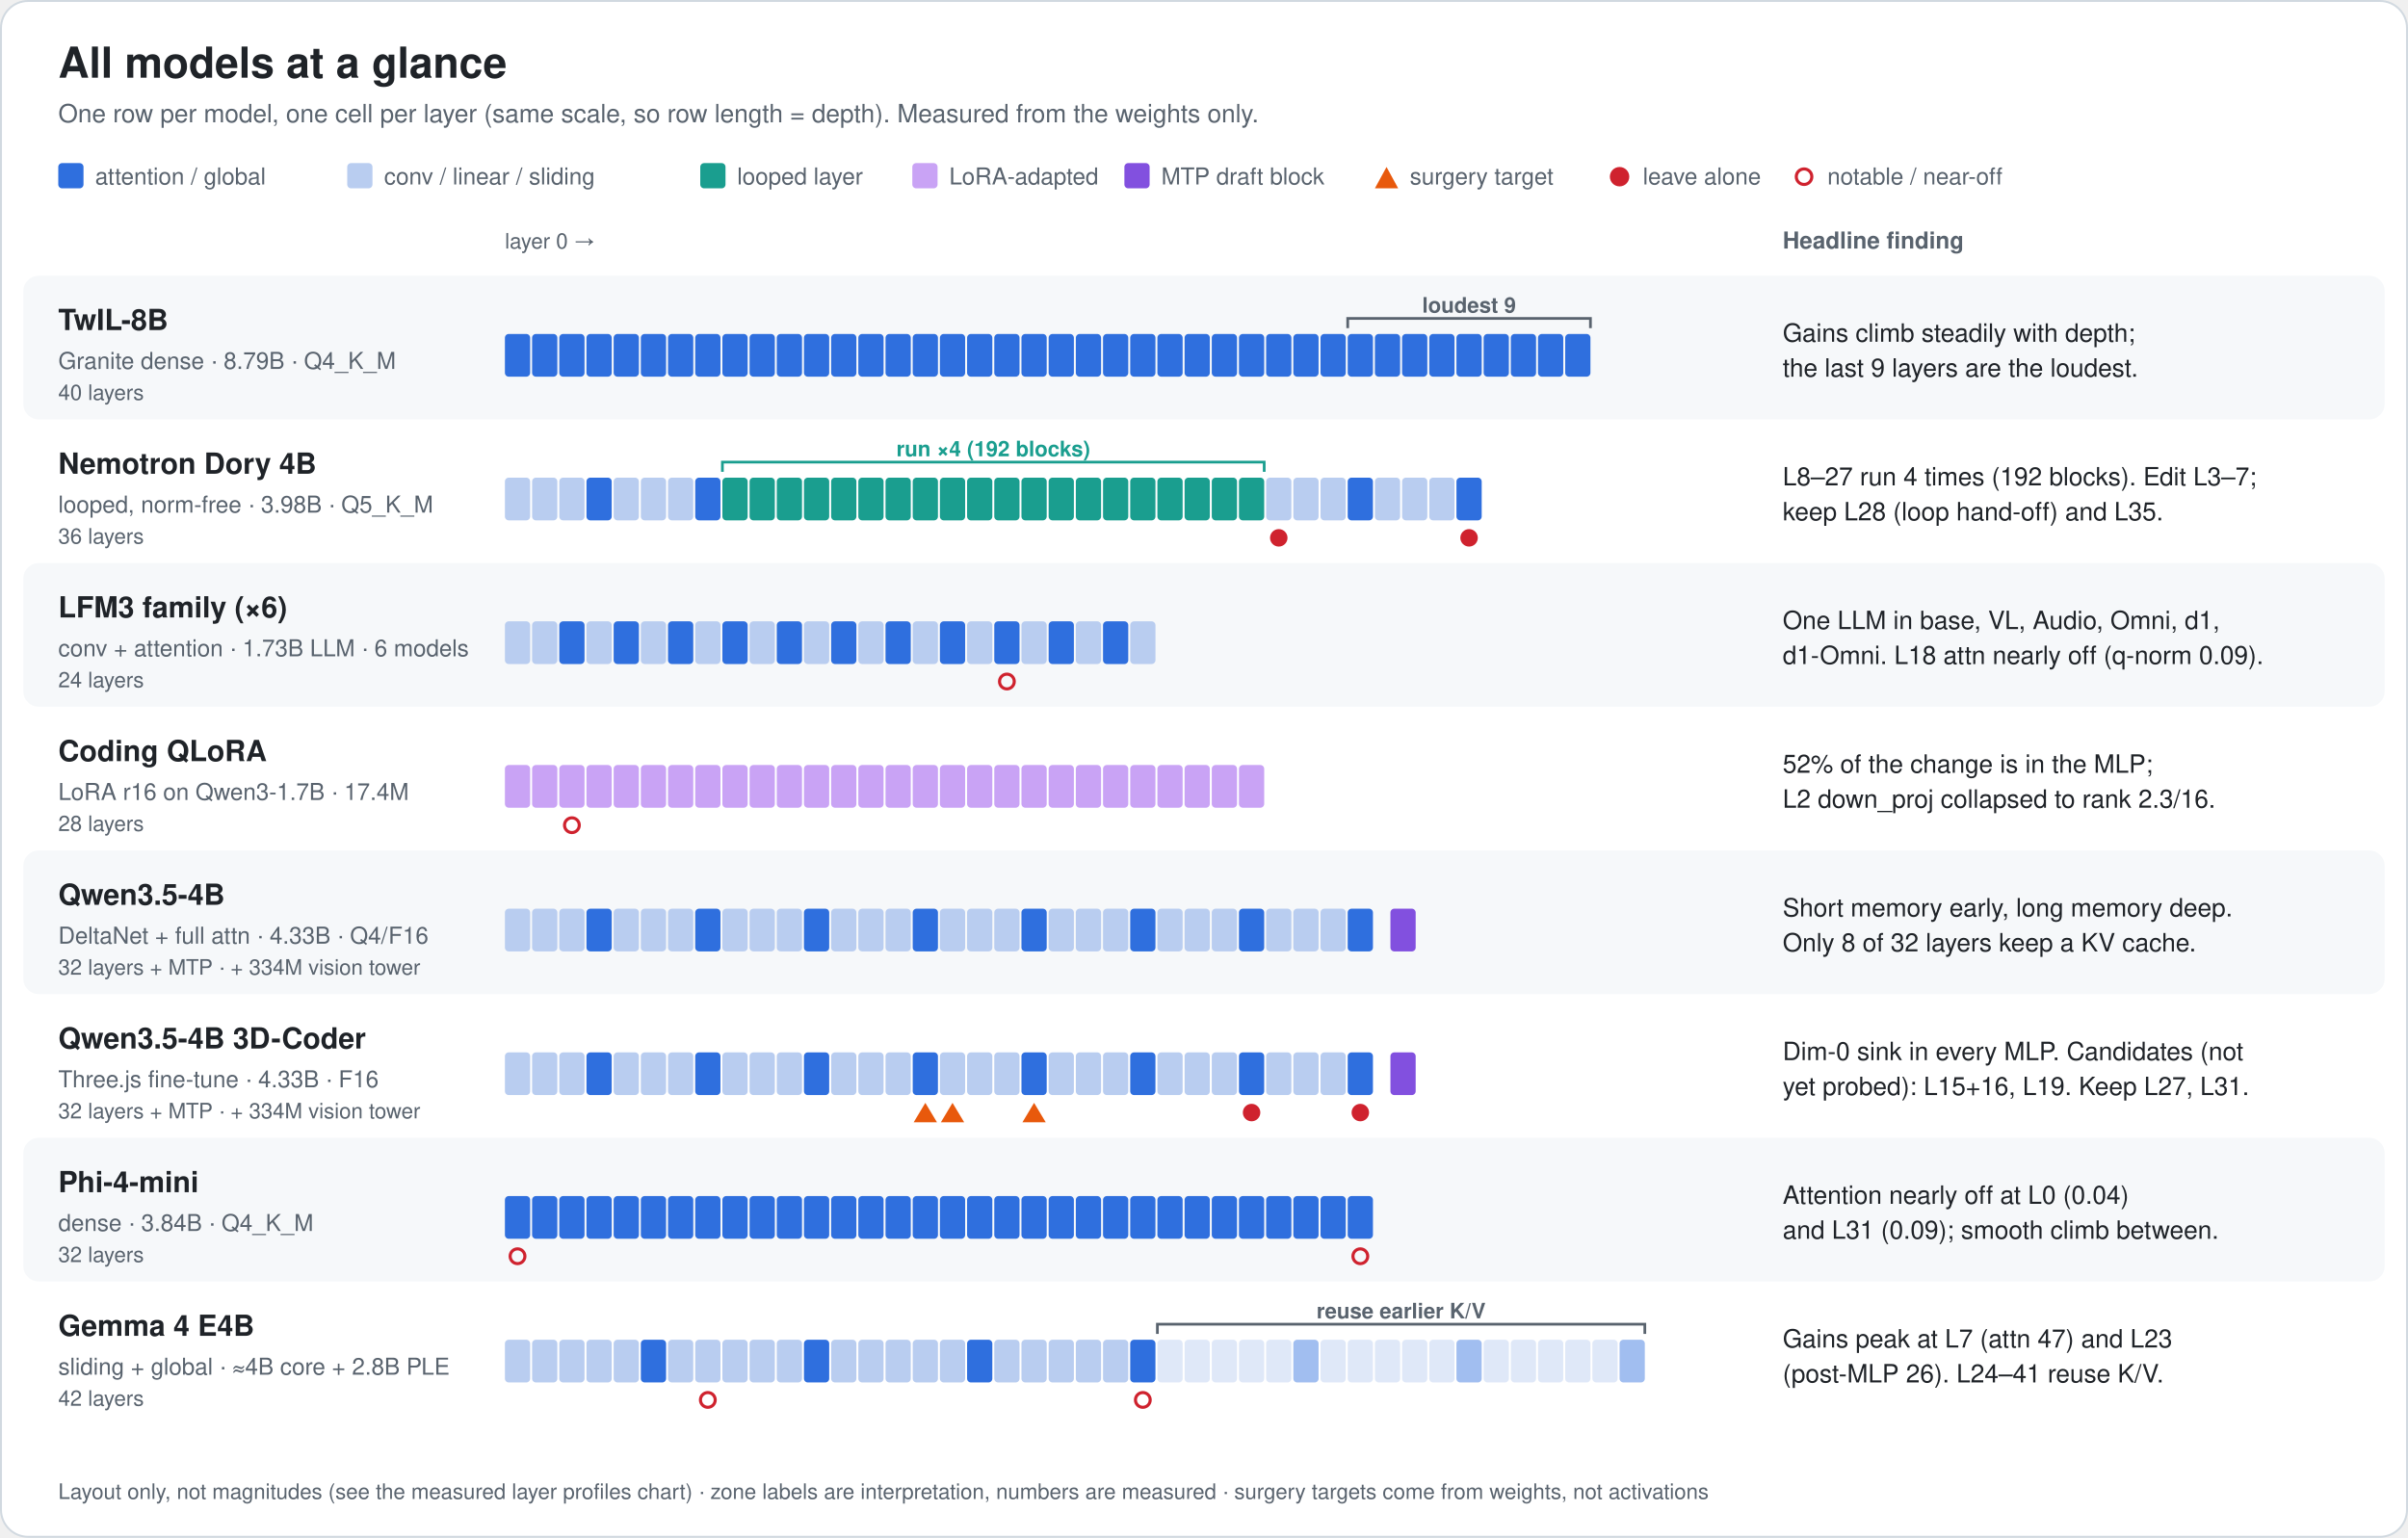
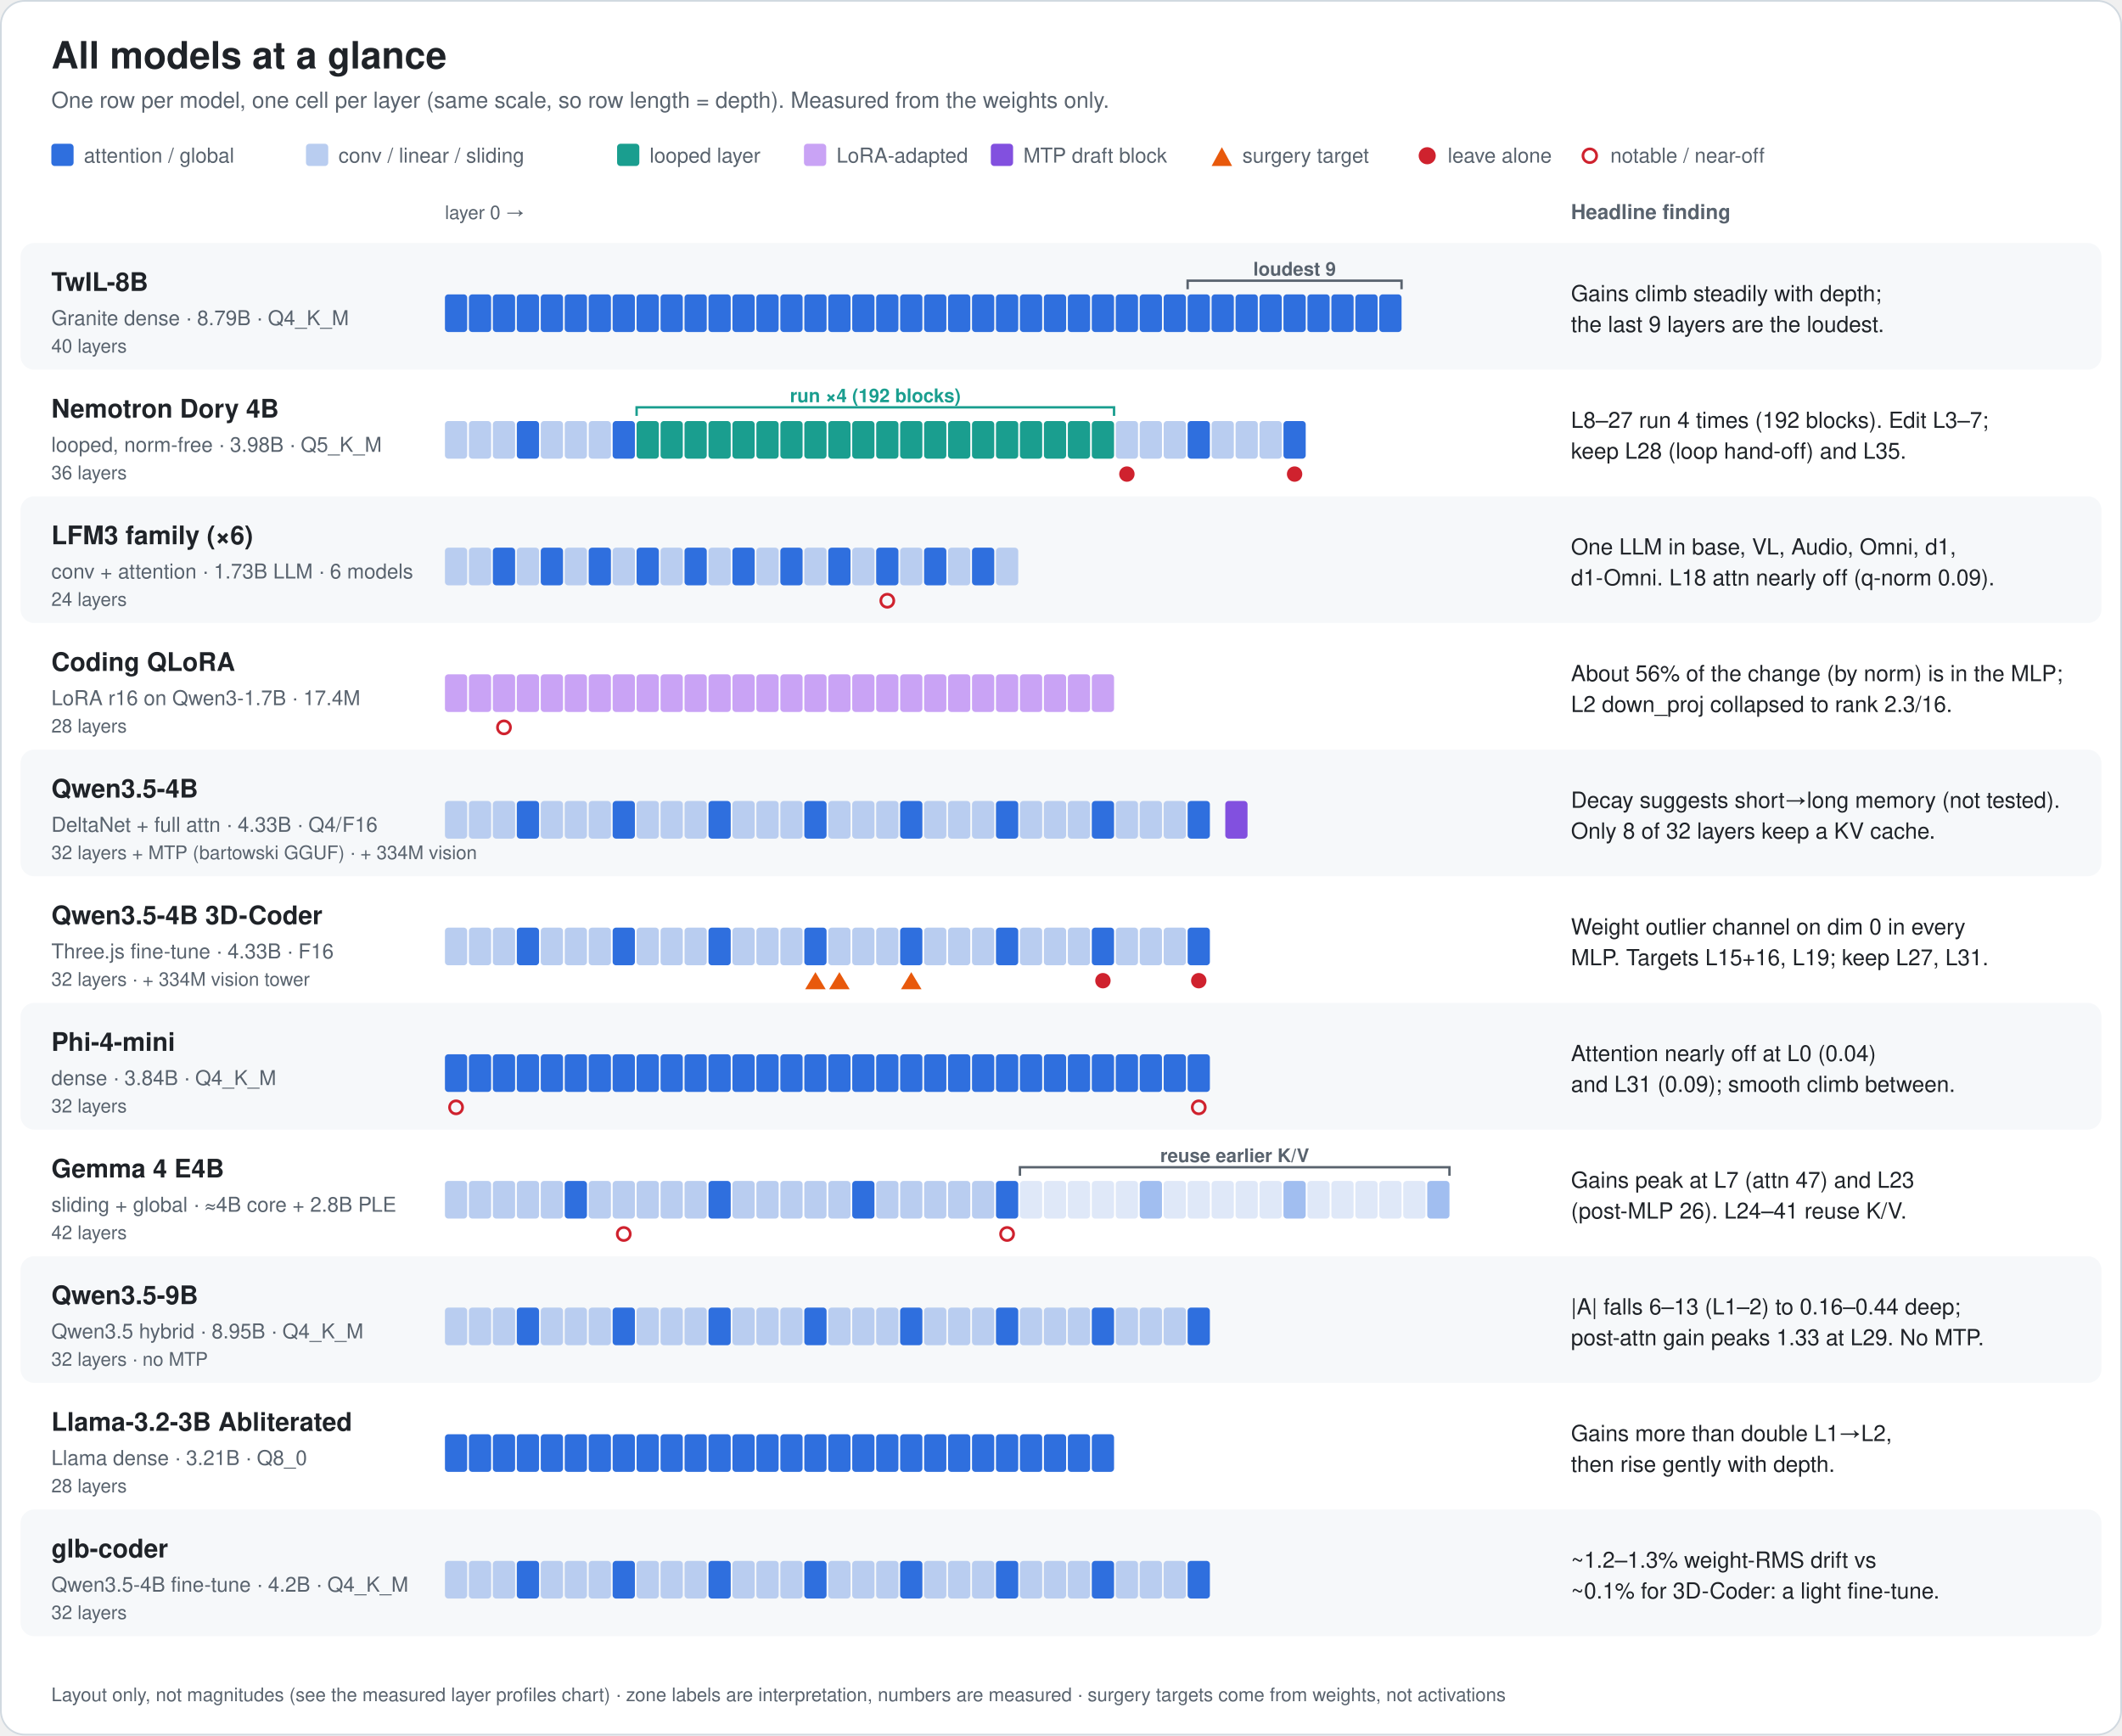
- <svg xmlns="http://www.w3.org/2000/svg" width="1240" height="792" viewBox="0 0 1240 792" font-family="-apple-system,Segoe UI,Helvetica,Arial,sans-serif">
-   <rect x="0.5" y="0.5" width="1239" height="791" rx="14" fill="#ffffff" stroke="#d1d9e0" />
+ <svg xmlns="http://www.w3.org/2000/svg" width="1240" height="1014" viewBox="0 0 1240 1014" font-family="-apple-system,Segoe UI,Helvetica,Arial,sans-serif">
+   <rect x="0.5" y="0.5" width="1239" height="1013" rx="14" fill="#ffffff" stroke="#d1d9e0" />
  <text x="30" y="40" font-size="22" fill="#1f2328" text-anchor="start" font-weight="700">All models at a glance</text>
  <text x="30" y="63" font-size="13" fill="#59636e" text-anchor="start" font-weight="normal">One row per model, one cell per layer (same scale, so row length = depth). Measured from the weights only.</text>
  <rect x="30" y="84" width="13" height="13" rx="2" fill="#2f6fde" />
  <text x="49" y="95" font-size="12" fill="#59636e" text-anchor="start" font-weight="normal">attention / global</text>
  <rect x="178.8" y="84" width="13" height="13" rx="2" fill="#b9cdf0" />
  <text x="197.8" y="95" font-size="12" fill="#59636e" text-anchor="start" font-weight="normal">conv / linear / sliding</text>
  <rect x="360.6" y="84" width="13" height="13" rx="2" fill="#1a9e8f" />
  <text x="379.6" y="95" font-size="12" fill="#59636e" text-anchor="start" font-weight="normal">looped layer</text>
  <rect x="469.8" y="84" width="13" height="13" rx="2" fill="#c9a3f5" />
  <text x="488.8" y="95" font-size="12" fill="#59636e" text-anchor="start" font-weight="normal">LoRA-adapted</text>
  <rect x="579.0" y="84" width="13" height="13" rx="2" fill="#8250df" />
  <text x="598.0" y="95" font-size="12" fill="#59636e" text-anchor="start" font-weight="normal">MTP draft block</text>
  <path d="M708.0 97 l6 -11 l6 11 z" fill="#e8590c" />
  <text x="726.0" y="95" font-size="12" fill="#59636e" text-anchor="start" font-weight="normal">surgery target</text>
  <circle cx="834.0" cy="91" r="5" fill="#cf222e" />
  <text x="846.0" y="95" font-size="12" fill="#59636e" text-anchor="start" font-weight="normal">leave alone</text>
  <circle cx="929.0" cy="91" r="4" fill="none" stroke="#cf222e" stroke-width="1.6" />
  <text x="941.0" y="95" font-size="12" fill="#59636e" text-anchor="start" font-weight="normal">notable / near-off</text>
  <text x="260" y="128" font-size="11" fill="#59636e" text-anchor="start" font-weight="normal">layer 0 →</text>
  <text x="918" y="128" font-size="12" fill="#59636e" text-anchor="start" font-weight="600">Headline finding</text>
  <rect x="12" y="142" width="1216" height="74" rx="8" fill="#f6f8fa" />
  <text x="30" y="170" font-size="15" fill="#1f2328" text-anchor="start" font-weight="700">TwIL-8B</text>
  <text x="30" y="190" font-size="12" fill="#59636e" text-anchor="start" font-weight="normal">Granite dense · 8.79B · Q4_K_M</text>
  <text x="30" y="206" font-size="11" fill="#59636e" text-anchor="start" font-weight="normal">40 layers</text>
  <rect x="260" y="172" width="13" height="22" rx="2" fill="#2f6fde" />
  <rect x="274" y="172" width="13" height="22" rx="2" fill="#2f6fde" />
  <rect x="288" y="172" width="13" height="22" rx="2" fill="#2f6fde" />
  <rect x="302" y="172" width="13" height="22" rx="2" fill="#2f6fde" />
  <rect x="316" y="172" width="13" height="22" rx="2" fill="#2f6fde" />
  <rect x="330" y="172" width="13" height="22" rx="2" fill="#2f6fde" />
  <rect x="344" y="172" width="13" height="22" rx="2" fill="#2f6fde" />
  <rect x="358" y="172" width="13" height="22" rx="2" fill="#2f6fde" />
  <rect x="372" y="172" width="13" height="22" rx="2" fill="#2f6fde" />
  <rect x="386" y="172" width="13" height="22" rx="2" fill="#2f6fde" />
  <rect x="400" y="172" width="13" height="22" rx="2" fill="#2f6fde" />
  <rect x="414" y="172" width="13" height="22" rx="2" fill="#2f6fde" />
  <rect x="428" y="172" width="13" height="22" rx="2" fill="#2f6fde" />
  <rect x="442" y="172" width="13" height="22" rx="2" fill="#2f6fde" />
  <rect x="456" y="172" width="13" height="22" rx="2" fill="#2f6fde" />
  <rect x="470" y="172" width="13" height="22" rx="2" fill="#2f6fde" />
  <rect x="484" y="172" width="13" height="22" rx="2" fill="#2f6fde" />
  <rect x="498" y="172" width="13" height="22" rx="2" fill="#2f6fde" />
  <rect x="512" y="172" width="13" height="22" rx="2" fill="#2f6fde" />
  <rect x="526" y="172" width="13" height="22" rx="2" fill="#2f6fde" />
  <rect x="540" y="172" width="13" height="22" rx="2" fill="#2f6fde" />
  <rect x="554" y="172" width="13" height="22" rx="2" fill="#2f6fde" />
  <rect x="568" y="172" width="13" height="22" rx="2" fill="#2f6fde" />
  <rect x="582" y="172" width="13" height="22" rx="2" fill="#2f6fde" />
  <rect x="596" y="172" width="13" height="22" rx="2" fill="#2f6fde" />
  <rect x="610" y="172" width="13" height="22" rx="2" fill="#2f6fde" />
  <rect x="624" y="172" width="13" height="22" rx="2" fill="#2f6fde" />
  <rect x="638" y="172" width="13" height="22" rx="2" fill="#2f6fde" />
  <rect x="652" y="172" width="13" height="22" rx="2" fill="#2f6fde" />
  <rect x="666" y="172" width="13" height="22" rx="2" fill="#2f6fde" />
  <rect x="680" y="172" width="13" height="22" rx="2" fill="#2f6fde" />
  <rect x="694" y="172" width="13" height="22" rx="2" fill="#2f6fde" />
  <rect x="708" y="172" width="13" height="22" rx="2" fill="#2f6fde" />
  <rect x="722" y="172" width="13" height="22" rx="2" fill="#2f6fde" />
  <rect x="736" y="172" width="13" height="22" rx="2" fill="#2f6fde" />
  <rect x="750" y="172" width="13" height="22" rx="2" fill="#2f6fde" />
  <rect x="764" y="172" width="13" height="22" rx="2" fill="#2f6fde" />
  <rect x="778" y="172" width="13" height="22" rx="2" fill="#2f6fde" />
  <rect x="792" y="172" width="13" height="22" rx="2" fill="#2f6fde" />
  <rect x="806" y="172" width="13" height="22" rx="2" fill="#2f6fde" />
  <path d="M694 169 v-5 H819 v5" fill="none" stroke="#59636e" stroke-width="1.4" />
  <text x="756.5" y="161" font-size="11" fill="#59636e" text-anchor="middle" font-weight="600">loudest 9</text>
  <text x="918" y="176" font-size="13" fill="#1f2328" text-anchor="start" font-weight="normal">Gains climb steadily with depth;</text>
  <text x="918" y="194" font-size="13" fill="#1f2328" text-anchor="start" font-weight="normal">the last 9 layers are the loudest.</text>
  <text x="30" y="244" font-size="15" fill="#1f2328" text-anchor="start" font-weight="700">Nemotron Dory 4B</text>
  <text x="30" y="264" font-size="12" fill="#59636e" text-anchor="start" font-weight="normal">looped, norm-free · 3.98B · Q5_K_M</text>
  <text x="30" y="280" font-size="11" fill="#59636e" text-anchor="start" font-weight="normal">36 layers</text>
  <rect x="260" y="246" width="13" height="22" rx="2" fill="#b9cdf0" />
  <rect x="274" y="246" width="13" height="22" rx="2" fill="#b9cdf0" />
  <rect x="288" y="246" width="13" height="22" rx="2" fill="#b9cdf0" />
  <rect x="302" y="246" width="13" height="22" rx="2" fill="#2f6fde" />
  <rect x="316" y="246" width="13" height="22" rx="2" fill="#b9cdf0" />
  <rect x="330" y="246" width="13" height="22" rx="2" fill="#b9cdf0" />
  <rect x="344" y="246" width="13" height="22" rx="2" fill="#b9cdf0" />
  <rect x="358" y="246" width="13" height="22" rx="2" fill="#2f6fde" />
  <rect x="372" y="246" width="13" height="22" rx="2" fill="#1a9e8f" />
  <rect x="386" y="246" width="13" height="22" rx="2" fill="#1a9e8f" />
  <rect x="400" y="246" width="13" height="22" rx="2" fill="#1a9e8f" />
  <rect x="414" y="246" width="13" height="22" rx="2" fill="#1a9e8f" />
  <rect x="428" y="246" width="13" height="22" rx="2" fill="#1a9e8f" />
  <rect x="442" y="246" width="13" height="22" rx="2" fill="#1a9e8f" />
  <rect x="456" y="246" width="13" height="22" rx="2" fill="#1a9e8f" />
  <rect x="470" y="246" width="13" height="22" rx="2" fill="#1a9e8f" />
  <rect x="484" y="246" width="13" height="22" rx="2" fill="#1a9e8f" />
  <rect x="498" y="246" width="13" height="22" rx="2" fill="#1a9e8f" />
  <rect x="512" y="246" width="13" height="22" rx="2" fill="#1a9e8f" />
  <rect x="526" y="246" width="13" height="22" rx="2" fill="#1a9e8f" />
  <rect x="540" y="246" width="13" height="22" rx="2" fill="#1a9e8f" />
  <rect x="554" y="246" width="13" height="22" rx="2" fill="#1a9e8f" />
  <rect x="568" y="246" width="13" height="22" rx="2" fill="#1a9e8f" />
  <rect x="582" y="246" width="13" height="22" rx="2" fill="#1a9e8f" />
  <rect x="596" y="246" width="13" height="22" rx="2" fill="#1a9e8f" />
  <rect x="610" y="246" width="13" height="22" rx="2" fill="#1a9e8f" />
  <rect x="624" y="246" width="13" height="22" rx="2" fill="#1a9e8f" />
  <rect x="638" y="246" width="13" height="22" rx="2" fill="#1a9e8f" />
  <rect x="652" y="246" width="13" height="22" rx="2" fill="#b9cdf0" />
  <rect x="666" y="246" width="13" height="22" rx="2" fill="#b9cdf0" />
  <rect x="680" y="246" width="13" height="22" rx="2" fill="#b9cdf0" />
  <rect x="694" y="246" width="13" height="22" rx="2" fill="#2f6fde" />
  <rect x="708" y="246" width="13" height="22" rx="2" fill="#b9cdf0" />
  <rect x="722" y="246" width="13" height="22" rx="2" fill="#b9cdf0" />
  <rect x="736" y="246" width="13" height="22" rx="2" fill="#b9cdf0" />
  <rect x="750" y="246" width="13" height="22" rx="2" fill="#2f6fde" />
  <circle cx="658.5" cy="277" r="4.5" fill="#cf222e" />
  <circle cx="756.5" cy="277" r="4.5" fill="#cf222e" />
  <path d="M372 243 v-5 H651 v5" fill="none" stroke="#1a9e8f" stroke-width="1.4" />
  <text x="511.5" y="235" font-size="11" fill="#1a9e8f" text-anchor="middle" font-weight="600">run ×4 (192 blocks)</text>
  <text x="918" y="250" font-size="13" fill="#1f2328" text-anchor="start" font-weight="normal">L8–27 run 4 times (192 blocks). Edit L3–7;</text>
  <text x="918" y="268" font-size="13" fill="#1f2328" text-anchor="start" font-weight="normal">keep L28 (loop hand-off) and L35.</text>
  <rect x="12" y="290" width="1216" height="74" rx="8" fill="#f6f8fa" />
  <text x="30" y="318" font-size="15" fill="#1f2328" text-anchor="start" font-weight="700">LFM3 family (×6)</text>
  <text x="30" y="338" font-size="12" fill="#59636e" text-anchor="start" font-weight="normal">conv + attention · 1.73B LLM · 6 models</text>
  <text x="30" y="354" font-size="11" fill="#59636e" text-anchor="start" font-weight="normal">24 layers</text>
  <rect x="260" y="320" width="13" height="22" rx="2" fill="#b9cdf0" />
  <rect x="274" y="320" width="13" height="22" rx="2" fill="#b9cdf0" />
  <rect x="288" y="320" width="13" height="22" rx="2" fill="#2f6fde" />
  <rect x="302" y="320" width="13" height="22" rx="2" fill="#b9cdf0" />
  <rect x="316" y="320" width="13" height="22" rx="2" fill="#2f6fde" />
  <rect x="330" y="320" width="13" height="22" rx="2" fill="#b9cdf0" />
  <rect x="344" y="320" width="13" height="22" rx="2" fill="#2f6fde" />
  <rect x="358" y="320" width="13" height="22" rx="2" fill="#b9cdf0" />
  <rect x="372" y="320" width="13" height="22" rx="2" fill="#2f6fde" />
  <rect x="386" y="320" width="13" height="22" rx="2" fill="#b9cdf0" />
  <rect x="400" y="320" width="13" height="22" rx="2" fill="#2f6fde" />
  <rect x="414" y="320" width="13" height="22" rx="2" fill="#b9cdf0" />
  <rect x="428" y="320" width="13" height="22" rx="2" fill="#2f6fde" />
  <rect x="442" y="320" width="13" height="22" rx="2" fill="#b9cdf0" />
  <rect x="456" y="320" width="13" height="22" rx="2" fill="#2f6fde" />
  <rect x="470" y="320" width="13" height="22" rx="2" fill="#b9cdf0" />
  <rect x="484" y="320" width="13" height="22" rx="2" fill="#2f6fde" />
  <rect x="498" y="320" width="13" height="22" rx="2" fill="#b9cdf0" />
  <rect x="512" y="320" width="13" height="22" rx="2" fill="#2f6fde" />
  <rect x="526" y="320" width="13" height="22" rx="2" fill="#b9cdf0" />
  <rect x="540" y="320" width="13" height="22" rx="2" fill="#2f6fde" />
  <rect x="554" y="320" width="13" height="22" rx="2" fill="#b9cdf0" />
  <rect x="568" y="320" width="13" height="22" rx="2" fill="#2f6fde" />
  <rect x="582" y="320" width="13" height="22" rx="2" fill="#b9cdf0" />
  <circle cx="518.5" cy="351" r="3.8" fill="none" stroke="#cf222e" stroke-width="1.6" />
  <text x="918" y="324" font-size="13" fill="#1f2328" text-anchor="start" font-weight="normal">One LLM in base, VL, Audio, Omni, d1,</text>
  <text x="918" y="342" font-size="13" fill="#1f2328" text-anchor="start" font-weight="normal">d1-Omni. L18 attn nearly off (q-norm 0.09).</text>
  <text x="30" y="392" font-size="15" fill="#1f2328" text-anchor="start" font-weight="700">Coding QLoRA</text>
  <text x="30" y="412" font-size="12" fill="#59636e" text-anchor="start" font-weight="normal">LoRA r16 on Qwen3-1.7B · 17.4M</text>
  <text x="30" y="428" font-size="11" fill="#59636e" text-anchor="start" font-weight="normal">28 layers</text>
  <rect x="260" y="394" width="13" height="22" rx="2" fill="#c9a3f5" />
  <rect x="274" y="394" width="13" height="22" rx="2" fill="#c9a3f5" />
  <rect x="288" y="394" width="13" height="22" rx="2" fill="#c9a3f5" />
  <rect x="302" y="394" width="13" height="22" rx="2" fill="#c9a3f5" />
  <rect x="316" y="394" width="13" height="22" rx="2" fill="#c9a3f5" />
  <rect x="330" y="394" width="13" height="22" rx="2" fill="#c9a3f5" />
  <rect x="344" y="394" width="13" height="22" rx="2" fill="#c9a3f5" />
  <rect x="358" y="394" width="13" height="22" rx="2" fill="#c9a3f5" />
  <rect x="372" y="394" width="13" height="22" rx="2" fill="#c9a3f5" />
  <rect x="386" y="394" width="13" height="22" rx="2" fill="#c9a3f5" />
  <rect x="400" y="394" width="13" height="22" rx="2" fill="#c9a3f5" />
  <rect x="414" y="394" width="13" height="22" rx="2" fill="#c9a3f5" />
  <rect x="428" y="394" width="13" height="22" rx="2" fill="#c9a3f5" />
  <rect x="442" y="394" width="13" height="22" rx="2" fill="#c9a3f5" />
  <rect x="456" y="394" width="13" height="22" rx="2" fill="#c9a3f5" />
  <rect x="470" y="394" width="13" height="22" rx="2" fill="#c9a3f5" />
  <rect x="484" y="394" width="13" height="22" rx="2" fill="#c9a3f5" />
  <rect x="498" y="394" width="13" height="22" rx="2" fill="#c9a3f5" />
  <rect x="512" y="394" width="13" height="22" rx="2" fill="#c9a3f5" />
  <rect x="526" y="394" width="13" height="22" rx="2" fill="#c9a3f5" />
  <rect x="540" y="394" width="13" height="22" rx="2" fill="#c9a3f5" />
  <rect x="554" y="394" width="13" height="22" rx="2" fill="#c9a3f5" />
  <rect x="568" y="394" width="13" height="22" rx="2" fill="#c9a3f5" />
  <rect x="582" y="394" width="13" height="22" rx="2" fill="#c9a3f5" />
  <rect x="596" y="394" width="13" height="22" rx="2" fill="#c9a3f5" />
  <rect x="610" y="394" width="13" height="22" rx="2" fill="#c9a3f5" />
  <rect x="624" y="394" width="13" height="22" rx="2" fill="#c9a3f5" />
  <rect x="638" y="394" width="13" height="22" rx="2" fill="#c9a3f5" />
  <circle cx="294.5" cy="425" r="3.8" fill="none" stroke="#cf222e" stroke-width="1.6" />
-   <text x="918" y="398" font-size="13" fill="#1f2328" text-anchor="start" font-weight="normal">52% of the change is in the MLP;</text>
+   <text x="918" y="398" font-size="13" fill="#1f2328" text-anchor="start" font-weight="normal">About 56% of the change (by norm) is in the MLP;</text>
  <text x="918" y="416" font-size="13" fill="#1f2328" text-anchor="start" font-weight="normal">L2 down_proj collapsed to rank 2.3/16.</text>
  <rect x="12" y="438" width="1216" height="74" rx="8" fill="#f6f8fa" />
  <text x="30" y="466" font-size="15" fill="#1f2328" text-anchor="start" font-weight="700">Qwen3.5-4B</text>
  <text x="30" y="486" font-size="12" fill="#59636e" text-anchor="start" font-weight="normal">DeltaNet + full attn · 4.33B · Q4/F16</text>
-   <text x="30" y="502" font-size="11" fill="#59636e" text-anchor="start" font-weight="normal">32 layers + MTP · + 334M vision tower</text>
+   <text x="30" y="502" font-size="11" fill="#59636e" text-anchor="start" font-weight="normal">32 layers + MTP (bartowski GGUF) · + 334M vision</text>
  <rect x="260" y="468" width="13" height="22" rx="2" fill="#b9cdf0" />
  <rect x="274" y="468" width="13" height="22" rx="2" fill="#b9cdf0" />
  <rect x="288" y="468" width="13" height="22" rx="2" fill="#b9cdf0" />
  <rect x="302" y="468" width="13" height="22" rx="2" fill="#2f6fde" />
  <rect x="316" y="468" width="13" height="22" rx="2" fill="#b9cdf0" />
  <rect x="330" y="468" width="13" height="22" rx="2" fill="#b9cdf0" />
  <rect x="344" y="468" width="13" height="22" rx="2" fill="#b9cdf0" />
  <rect x="358" y="468" width="13" height="22" rx="2" fill="#2f6fde" />
  <rect x="372" y="468" width="13" height="22" rx="2" fill="#b9cdf0" />
  <rect x="386" y="468" width="13" height="22" rx="2" fill="#b9cdf0" />
  <rect x="400" y="468" width="13" height="22" rx="2" fill="#b9cdf0" />
  <rect x="414" y="468" width="13" height="22" rx="2" fill="#2f6fde" />
  <rect x="428" y="468" width="13" height="22" rx="2" fill="#b9cdf0" />
  <rect x="442" y="468" width="13" height="22" rx="2" fill="#b9cdf0" />
  <rect x="456" y="468" width="13" height="22" rx="2" fill="#b9cdf0" />
  <rect x="470" y="468" width="13" height="22" rx="2" fill="#2f6fde" />
  <rect x="484" y="468" width="13" height="22" rx="2" fill="#b9cdf0" />
  <rect x="498" y="468" width="13" height="22" rx="2" fill="#b9cdf0" />
  <rect x="512" y="468" width="13" height="22" rx="2" fill="#b9cdf0" />
  <rect x="526" y="468" width="13" height="22" rx="2" fill="#2f6fde" />
  <rect x="540" y="468" width="13" height="22" rx="2" fill="#b9cdf0" />
  <rect x="554" y="468" width="13" height="22" rx="2" fill="#b9cdf0" />
  <rect x="568" y="468" width="13" height="22" rx="2" fill="#b9cdf0" />
  <rect x="582" y="468" width="13" height="22" rx="2" fill="#2f6fde" />
  <rect x="596" y="468" width="13" height="22" rx="2" fill="#b9cdf0" />
  <rect x="610" y="468" width="13" height="22" rx="2" fill="#b9cdf0" />
  <rect x="624" y="468" width="13" height="22" rx="2" fill="#b9cdf0" />
  <rect x="638" y="468" width="13" height="22" rx="2" fill="#2f6fde" />
  <rect x="652" y="468" width="13" height="22" rx="2" fill="#b9cdf0" />
  <rect x="666" y="468" width="13" height="22" rx="2" fill="#b9cdf0" />
  <rect x="680" y="468" width="13" height="22" rx="2" fill="#b9cdf0" />
  <rect x="694" y="468" width="13" height="22" rx="2" fill="#2f6fde" />
  <rect x="716" y="468" width="13" height="22" rx="2" fill="#8250df" />
-   <text x="918" y="472" font-size="13" fill="#1f2328" text-anchor="start" font-weight="normal">Short memory early, long memory deep.</text>
+   <text x="918" y="472" font-size="13" fill="#1f2328" text-anchor="start" font-weight="normal">Decay suggests short→long memory (not tested).</text>
  <text x="918" y="490" font-size="13" fill="#1f2328" text-anchor="start" font-weight="normal">Only 8 of 32 layers keep a KV cache.</text>
  <text x="30" y="540" font-size="15" fill="#1f2328" text-anchor="start" font-weight="700">Qwen3.5-4B 3D-Coder</text>
  <text x="30" y="560" font-size="12" fill="#59636e" text-anchor="start" font-weight="normal">Three.js fine-tune · 4.33B · F16</text>
-   <text x="30" y="576" font-size="11" fill="#59636e" text-anchor="start" font-weight="normal">32 layers + MTP · + 334M vision tower</text>
+   <text x="30" y="576" font-size="11" fill="#59636e" text-anchor="start" font-weight="normal">32 layers · + 334M vision tower</text>
  <rect x="260" y="542" width="13" height="22" rx="2" fill="#b9cdf0" />
  <rect x="274" y="542" width="13" height="22" rx="2" fill="#b9cdf0" />
  <rect x="288" y="542" width="13" height="22" rx="2" fill="#b9cdf0" />
  <rect x="302" y="542" width="13" height="22" rx="2" fill="#2f6fde" />
  <rect x="316" y="542" width="13" height="22" rx="2" fill="#b9cdf0" />
  <rect x="330" y="542" width="13" height="22" rx="2" fill="#b9cdf0" />
  <rect x="344" y="542" width="13" height="22" rx="2" fill="#b9cdf0" />
  <rect x="358" y="542" width="13" height="22" rx="2" fill="#2f6fde" />
  <rect x="372" y="542" width="13" height="22" rx="2" fill="#b9cdf0" />
  <rect x="386" y="542" width="13" height="22" rx="2" fill="#b9cdf0" />
  <rect x="400" y="542" width="13" height="22" rx="2" fill="#b9cdf0" />
  <rect x="414" y="542" width="13" height="22" rx="2" fill="#2f6fde" />
  <rect x="428" y="542" width="13" height="22" rx="2" fill="#b9cdf0" />
  <rect x="442" y="542" width="13" height="22" rx="2" fill="#b9cdf0" />
  <rect x="456" y="542" width="13" height="22" rx="2" fill="#b9cdf0" />
  <rect x="470" y="542" width="13" height="22" rx="2" fill="#2f6fde" />
  <rect x="484" y="542" width="13" height="22" rx="2" fill="#b9cdf0" />
  <rect x="498" y="542" width="13" height="22" rx="2" fill="#b9cdf0" />
  <rect x="512" y="542" width="13" height="22" rx="2" fill="#b9cdf0" />
  <rect x="526" y="542" width="13" height="22" rx="2" fill="#2f6fde" />
  <rect x="540" y="542" width="13" height="22" rx="2" fill="#b9cdf0" />
  <rect x="554" y="542" width="13" height="22" rx="2" fill="#b9cdf0" />
  <rect x="568" y="542" width="13" height="22" rx="2" fill="#b9cdf0" />
  <rect x="582" y="542" width="13" height="22" rx="2" fill="#2f6fde" />
  <rect x="596" y="542" width="13" height="22" rx="2" fill="#b9cdf0" />
  <rect x="610" y="542" width="13" height="22" rx="2" fill="#b9cdf0" />
  <rect x="624" y="542" width="13" height="22" rx="2" fill="#b9cdf0" />
  <rect x="638" y="542" width="13" height="22" rx="2" fill="#2f6fde" />
  <rect x="652" y="542" width="13" height="22" rx="2" fill="#b9cdf0" />
  <rect x="666" y="542" width="13" height="22" rx="2" fill="#b9cdf0" />
  <rect x="680" y="542" width="13" height="22" rx="2" fill="#b9cdf0" />
  <rect x="694" y="542" width="13" height="22" rx="2" fill="#2f6fde" />
-   <rect x="716" y="542" width="13" height="22" rx="2" fill="#8250df" />
  <path d="M470.5 578 l6 -10 l6 10 z" fill="#e8590c" />
  <path d="M484.5 578 l6 -10 l6 10 z" fill="#e8590c" />
  <path d="M526.5 578 l6 -10 l6 10 z" fill="#e8590c" />
  <circle cx="644.5" cy="573" r="4.5" fill="#cf222e" />
  <circle cx="700.5" cy="573" r="4.5" fill="#cf222e" />
-   <text x="918" y="546" font-size="13" fill="#1f2328" text-anchor="start" font-weight="normal">Dim-0 sink in every MLP. Candidates (not</text>
-   <text x="918" y="564" font-size="13" fill="#1f2328" text-anchor="start" font-weight="normal">yet probed): L15+16, L19. Keep L27, L31.</text>
+   <text x="918" y="546" font-size="13" fill="#1f2328" text-anchor="start" font-weight="normal">Weight outlier channel on dim 0 in every</text>
+   <text x="918" y="564" font-size="13" fill="#1f2328" text-anchor="start" font-weight="normal">MLP. Targets L15+16, L19; keep L27, L31.</text>
  <rect x="12" y="586" width="1216" height="74" rx="8" fill="#f6f8fa" />
  <text x="30" y="614" font-size="15" fill="#1f2328" text-anchor="start" font-weight="700">Phi-4-mini</text>
  <text x="30" y="634" font-size="12" fill="#59636e" text-anchor="start" font-weight="normal">dense · 3.84B · Q4_K_M</text>
  <text x="30" y="650" font-size="11" fill="#59636e" text-anchor="start" font-weight="normal">32 layers</text>
  <rect x="260" y="616" width="13" height="22" rx="2" fill="#2f6fde" />
  <rect x="274" y="616" width="13" height="22" rx="2" fill="#2f6fde" />
  <rect x="288" y="616" width="13" height="22" rx="2" fill="#2f6fde" />
  <rect x="302" y="616" width="13" height="22" rx="2" fill="#2f6fde" />
  <rect x="316" y="616" width="13" height="22" rx="2" fill="#2f6fde" />
  <rect x="330" y="616" width="13" height="22" rx="2" fill="#2f6fde" />
  <rect x="344" y="616" width="13" height="22" rx="2" fill="#2f6fde" />
  <rect x="358" y="616" width="13" height="22" rx="2" fill="#2f6fde" />
  <rect x="372" y="616" width="13" height="22" rx="2" fill="#2f6fde" />
  <rect x="386" y="616" width="13" height="22" rx="2" fill="#2f6fde" />
  <rect x="400" y="616" width="13" height="22" rx="2" fill="#2f6fde" />
  <rect x="414" y="616" width="13" height="22" rx="2" fill="#2f6fde" />
  <rect x="428" y="616" width="13" height="22" rx="2" fill="#2f6fde" />
  <rect x="442" y="616" width="13" height="22" rx="2" fill="#2f6fde" />
  <rect x="456" y="616" width="13" height="22" rx="2" fill="#2f6fde" />
  <rect x="470" y="616" width="13" height="22" rx="2" fill="#2f6fde" />
  <rect x="484" y="616" width="13" height="22" rx="2" fill="#2f6fde" />
  <rect x="498" y="616" width="13" height="22" rx="2" fill="#2f6fde" />
  <rect x="512" y="616" width="13" height="22" rx="2" fill="#2f6fde" />
  <rect x="526" y="616" width="13" height="22" rx="2" fill="#2f6fde" />
  <rect x="540" y="616" width="13" height="22" rx="2" fill="#2f6fde" />
  <rect x="554" y="616" width="13" height="22" rx="2" fill="#2f6fde" />
  <rect x="568" y="616" width="13" height="22" rx="2" fill="#2f6fde" />
  <rect x="582" y="616" width="13" height="22" rx="2" fill="#2f6fde" />
  <rect x="596" y="616" width="13" height="22" rx="2" fill="#2f6fde" />
  <rect x="610" y="616" width="13" height="22" rx="2" fill="#2f6fde" />
  <rect x="624" y="616" width="13" height="22" rx="2" fill="#2f6fde" />
  <rect x="638" y="616" width="13" height="22" rx="2" fill="#2f6fde" />
  <rect x="652" y="616" width="13" height="22" rx="2" fill="#2f6fde" />
  <rect x="666" y="616" width="13" height="22" rx="2" fill="#2f6fde" />
  <rect x="680" y="616" width="13" height="22" rx="2" fill="#2f6fde" />
  <rect x="694" y="616" width="13" height="22" rx="2" fill="#2f6fde" />
  <circle cx="266.5" cy="647" r="3.8" fill="none" stroke="#cf222e" stroke-width="1.6" />
  <circle cx="700.5" cy="647" r="3.8" fill="none" stroke="#cf222e" stroke-width="1.6" />
  <text x="918" y="620" font-size="13" fill="#1f2328" text-anchor="start" font-weight="normal">Attention nearly off at L0 (0.04)</text>
  <text x="918" y="638" font-size="13" fill="#1f2328" text-anchor="start" font-weight="normal">and L31 (0.09); smooth climb between.</text>
  <text x="30" y="688" font-size="15" fill="#1f2328" text-anchor="start" font-weight="700">Gemma 4 E4B</text>
  <text x="30" y="708" font-size="12" fill="#59636e" text-anchor="start" font-weight="normal">sliding + global · ≈4B core + 2.8B PLE</text>
  <text x="30" y="724" font-size="11" fill="#59636e" text-anchor="start" font-weight="normal">42 layers</text>
  <rect x="260" y="690" width="13" height="22" rx="2" fill="#b9cdf0" />
  <rect x="274" y="690" width="13" height="22" rx="2" fill="#b9cdf0" />
  <rect x="288" y="690" width="13" height="22" rx="2" fill="#b9cdf0" />
  <rect x="302" y="690" width="13" height="22" rx="2" fill="#b9cdf0" />
  <rect x="316" y="690" width="13" height="22" rx="2" fill="#b9cdf0" />
  <rect x="330" y="690" width="13" height="22" rx="2" fill="#2f6fde" />
  <rect x="344" y="690" width="13" height="22" rx="2" fill="#b9cdf0" />
  <rect x="358" y="690" width="13" height="22" rx="2" fill="#b9cdf0" />
  <rect x="372" y="690" width="13" height="22" rx="2" fill="#b9cdf0" />
  <rect x="386" y="690" width="13" height="22" rx="2" fill="#b9cdf0" />
  <rect x="400" y="690" width="13" height="22" rx="2" fill="#b9cdf0" />
  <rect x="414" y="690" width="13" height="22" rx="2" fill="#2f6fde" />
  <rect x="428" y="690" width="13" height="22" rx="2" fill="#b9cdf0" />
  <rect x="442" y="690" width="13" height="22" rx="2" fill="#b9cdf0" />
  <rect x="456" y="690" width="13" height="22" rx="2" fill="#b9cdf0" />
  <rect x="470" y="690" width="13" height="22" rx="2" fill="#b9cdf0" />
  <rect x="484" y="690" width="13" height="22" rx="2" fill="#b9cdf0" />
  <rect x="498" y="690" width="13" height="22" rx="2" fill="#2f6fde" />
  <rect x="512" y="690" width="13" height="22" rx="2" fill="#b9cdf0" />
  <rect x="526" y="690" width="13" height="22" rx="2" fill="#b9cdf0" />
  <rect x="540" y="690" width="13" height="22" rx="2" fill="#b9cdf0" />
  <rect x="554" y="690" width="13" height="22" rx="2" fill="#b9cdf0" />
  <rect x="568" y="690" width="13" height="22" rx="2" fill="#b9cdf0" />
  <rect x="582" y="690" width="13" height="22" rx="2" fill="#2f6fde" />
  <rect x="596" y="690" width="13" height="22" rx="2" fill="#b9cdf0" opacity="0.45" />
  <rect x="610" y="690" width="13" height="22" rx="2" fill="#b9cdf0" opacity="0.45" />
  <rect x="624" y="690" width="13" height="22" rx="2" fill="#b9cdf0" opacity="0.45" />
  <rect x="638" y="690" width="13" height="22" rx="2" fill="#b9cdf0" opacity="0.45" />
  <rect x="652" y="690" width="13" height="22" rx="2" fill="#b9cdf0" opacity="0.45" />
  <rect x="666" y="690" width="13" height="22" rx="2" fill="#2f6fde" opacity="0.45" />
  <rect x="680" y="690" width="13" height="22" rx="2" fill="#b9cdf0" opacity="0.45" />
  <rect x="694" y="690" width="13" height="22" rx="2" fill="#b9cdf0" opacity="0.45" />
  <rect x="708" y="690" width="13" height="22" rx="2" fill="#b9cdf0" opacity="0.45" />
  <rect x="722" y="690" width="13" height="22" rx="2" fill="#b9cdf0" opacity="0.45" />
  <rect x="736" y="690" width="13" height="22" rx="2" fill="#b9cdf0" opacity="0.45" />
  <rect x="750" y="690" width="13" height="22" rx="2" fill="#2f6fde" opacity="0.45" />
  <rect x="764" y="690" width="13" height="22" rx="2" fill="#b9cdf0" opacity="0.45" />
  <rect x="778" y="690" width="13" height="22" rx="2" fill="#b9cdf0" opacity="0.45" />
  <rect x="792" y="690" width="13" height="22" rx="2" fill="#b9cdf0" opacity="0.45" />
  <rect x="806" y="690" width="13" height="22" rx="2" fill="#b9cdf0" opacity="0.45" />
  <rect x="820" y="690" width="13" height="22" rx="2" fill="#b9cdf0" opacity="0.45" />
  <rect x="834" y="690" width="13" height="22" rx="2" fill="#2f6fde" opacity="0.45" />
  <circle cx="364.5" cy="721" r="3.8" fill="none" stroke="#cf222e" stroke-width="1.6" />
  <circle cx="588.5" cy="721" r="3.8" fill="none" stroke="#cf222e" stroke-width="1.6" />
  <path d="M596 687 v-5 H847 v5" fill="none" stroke="#59636e" stroke-width="1.4" />
  <text x="721.5" y="679" font-size="11" fill="#59636e" text-anchor="middle" font-weight="600">reuse earlier K/V</text>
  <text x="918" y="694" font-size="13" fill="#1f2328" text-anchor="start" font-weight="normal">Gains peak at L7 (attn 47) and L23</text>
  <text x="918" y="712" font-size="13" fill="#1f2328" text-anchor="start" font-weight="normal">(post-MLP 26). L24–41 reuse K/V.</text>
-   <text x="30" y="772" font-size="11" fill="#59636e" text-anchor="start" font-weight="normal">Layout only, not magnitudes (see the measured layer profiles chart) · zone labels are interpretation, numbers are measured · surgery targets come from weights, not activations</text>
+   <rect x="12" y="734" width="1216" height="74" rx="8" fill="#f6f8fa" />
+   <text x="30" y="762" font-size="15" fill="#1f2328" text-anchor="start" font-weight="700">Qwen3.5-9B</text>
+   <text x="30" y="782" font-size="12" fill="#59636e" text-anchor="start" font-weight="normal">Qwen3.5 hybrid · 8.95B · Q4_K_M</text>
+   <text x="30" y="798" font-size="11" fill="#59636e" text-anchor="start" font-weight="normal">32 layers · no MTP</text>
+   <rect x="260" y="764" width="13" height="22" rx="2" fill="#b9cdf0" />
+   <rect x="274" y="764" width="13" height="22" rx="2" fill="#b9cdf0" />
+   <rect x="288" y="764" width="13" height="22" rx="2" fill="#b9cdf0" />
+   <rect x="302" y="764" width="13" height="22" rx="2" fill="#2f6fde" />
+   <rect x="316" y="764" width="13" height="22" rx="2" fill="#b9cdf0" />
+   <rect x="330" y="764" width="13" height="22" rx="2" fill="#b9cdf0" />
+   <rect x="344" y="764" width="13" height="22" rx="2" fill="#b9cdf0" />
+   <rect x="358" y="764" width="13" height="22" rx="2" fill="#2f6fde" />
+   <rect x="372" y="764" width="13" height="22" rx="2" fill="#b9cdf0" />
+   <rect x="386" y="764" width="13" height="22" rx="2" fill="#b9cdf0" />
+   <rect x="400" y="764" width="13" height="22" rx="2" fill="#b9cdf0" />
+   <rect x="414" y="764" width="13" height="22" rx="2" fill="#2f6fde" />
+   <rect x="428" y="764" width="13" height="22" rx="2" fill="#b9cdf0" />
+   <rect x="442" y="764" width="13" height="22" rx="2" fill="#b9cdf0" />
+   <rect x="456" y="764" width="13" height="22" rx="2" fill="#b9cdf0" />
+   <rect x="470" y="764" width="13" height="22" rx="2" fill="#2f6fde" />
+   <rect x="484" y="764" width="13" height="22" rx="2" fill="#b9cdf0" />
+   <rect x="498" y="764" width="13" height="22" rx="2" fill="#b9cdf0" />
+   <rect x="512" y="764" width="13" height="22" rx="2" fill="#b9cdf0" />
+   <rect x="526" y="764" width="13" height="22" rx="2" fill="#2f6fde" />
+   <rect x="540" y="764" width="13" height="22" rx="2" fill="#b9cdf0" />
+   <rect x="554" y="764" width="13" height="22" rx="2" fill="#b9cdf0" />
+   <rect x="568" y="764" width="13" height="22" rx="2" fill="#b9cdf0" />
+   <rect x="582" y="764" width="13" height="22" rx="2" fill="#2f6fde" />
+   <rect x="596" y="764" width="13" height="22" rx="2" fill="#b9cdf0" />
+   <rect x="610" y="764" width="13" height="22" rx="2" fill="#b9cdf0" />
+   <rect x="624" y="764" width="13" height="22" rx="2" fill="#b9cdf0" />
+   <rect x="638" y="764" width="13" height="22" rx="2" fill="#2f6fde" />
+   <rect x="652" y="764" width="13" height="22" rx="2" fill="#b9cdf0" />
+   <rect x="666" y="764" width="13" height="22" rx="2" fill="#b9cdf0" />
+   <rect x="680" y="764" width="13" height="22" rx="2" fill="#b9cdf0" />
+   <rect x="694" y="764" width="13" height="22" rx="2" fill="#2f6fde" />
+   <text x="918" y="768" font-size="13" fill="#1f2328" text-anchor="start" font-weight="normal">|A| falls 6–13 (L1–2) to 0.16–0.44 deep;</text>
+   <text x="918" y="786" font-size="13" fill="#1f2328" text-anchor="start" font-weight="normal">post-attn gain peaks 1.33 at L29. No MTP.</text>
+   <text x="30" y="836" font-size="15" fill="#1f2328" text-anchor="start" font-weight="700">Llama-3.2-3B Abliterated</text>
+   <text x="30" y="856" font-size="12" fill="#59636e" text-anchor="start" font-weight="normal">Llama dense · 3.21B · Q8_0</text>
+   <text x="30" y="872" font-size="11" fill="#59636e" text-anchor="start" font-weight="normal">28 layers</text>
+   <rect x="260" y="838" width="13" height="22" rx="2" fill="#2f6fde" />
+   <rect x="274" y="838" width="13" height="22" rx="2" fill="#2f6fde" />
+   <rect x="288" y="838" width="13" height="22" rx="2" fill="#2f6fde" />
+   <rect x="302" y="838" width="13" height="22" rx="2" fill="#2f6fde" />
+   <rect x="316" y="838" width="13" height="22" rx="2" fill="#2f6fde" />
+   <rect x="330" y="838" width="13" height="22" rx="2" fill="#2f6fde" />
+   <rect x="344" y="838" width="13" height="22" rx="2" fill="#2f6fde" />
+   <rect x="358" y="838" width="13" height="22" rx="2" fill="#2f6fde" />
+   <rect x="372" y="838" width="13" height="22" rx="2" fill="#2f6fde" />
+   <rect x="386" y="838" width="13" height="22" rx="2" fill="#2f6fde" />
+   <rect x="400" y="838" width="13" height="22" rx="2" fill="#2f6fde" />
+   <rect x="414" y="838" width="13" height="22" rx="2" fill="#2f6fde" />
+   <rect x="428" y="838" width="13" height="22" rx="2" fill="#2f6fde" />
+   <rect x="442" y="838" width="13" height="22" rx="2" fill="#2f6fde" />
+   <rect x="456" y="838" width="13" height="22" rx="2" fill="#2f6fde" />
+   <rect x="470" y="838" width="13" height="22" rx="2" fill="#2f6fde" />
+   <rect x="484" y="838" width="13" height="22" rx="2" fill="#2f6fde" />
+   <rect x="498" y="838" width="13" height="22" rx="2" fill="#2f6fde" />
+   <rect x="512" y="838" width="13" height="22" rx="2" fill="#2f6fde" />
+   <rect x="526" y="838" width="13" height="22" rx="2" fill="#2f6fde" />
+   <rect x="540" y="838" width="13" height="22" rx="2" fill="#2f6fde" />
+   <rect x="554" y="838" width="13" height="22" rx="2" fill="#2f6fde" />
+   <rect x="568" y="838" width="13" height="22" rx="2" fill="#2f6fde" />
+   <rect x="582" y="838" width="13" height="22" rx="2" fill="#2f6fde" />
+   <rect x="596" y="838" width="13" height="22" rx="2" fill="#2f6fde" />
+   <rect x="610" y="838" width="13" height="22" rx="2" fill="#2f6fde" />
+   <rect x="624" y="838" width="13" height="22" rx="2" fill="#2f6fde" />
+   <rect x="638" y="838" width="13" height="22" rx="2" fill="#2f6fde" />
+   <text x="918" y="842" font-size="13" fill="#1f2328" text-anchor="start" font-weight="normal">Gains more than double L1→L2,</text>
+   <text x="918" y="860" font-size="13" fill="#1f2328" text-anchor="start" font-weight="normal">then rise gently with depth.</text>
+   <rect x="12" y="882" width="1216" height="74" rx="8" fill="#f6f8fa" />
+   <text x="30" y="910" font-size="15" fill="#1f2328" text-anchor="start" font-weight="700">glb-coder</text>
+   <text x="30" y="930" font-size="12" fill="#59636e" text-anchor="start" font-weight="normal">Qwen3.5-4B fine-tune · 4.2B · Q4_K_M</text>
+   <text x="30" y="946" font-size="11" fill="#59636e" text-anchor="start" font-weight="normal">32 layers</text>
+   <rect x="260" y="912" width="13" height="22" rx="2" fill="#b9cdf0" />
+   <rect x="274" y="912" width="13" height="22" rx="2" fill="#b9cdf0" />
+   <rect x="288" y="912" width="13" height="22" rx="2" fill="#b9cdf0" />
+   <rect x="302" y="912" width="13" height="22" rx="2" fill="#2f6fde" />
+   <rect x="316" y="912" width="13" height="22" rx="2" fill="#b9cdf0" />
+   <rect x="330" y="912" width="13" height="22" rx="2" fill="#b9cdf0" />
+   <rect x="344" y="912" width="13" height="22" rx="2" fill="#b9cdf0" />
+   <rect x="358" y="912" width="13" height="22" rx="2" fill="#2f6fde" />
+   <rect x="372" y="912" width="13" height="22" rx="2" fill="#b9cdf0" />
+   <rect x="386" y="912" width="13" height="22" rx="2" fill="#b9cdf0" />
+   <rect x="400" y="912" width="13" height="22" rx="2" fill="#b9cdf0" />
+   <rect x="414" y="912" width="13" height="22" rx="2" fill="#2f6fde" />
+   <rect x="428" y="912" width="13" height="22" rx="2" fill="#b9cdf0" />
+   <rect x="442" y="912" width="13" height="22" rx="2" fill="#b9cdf0" />
+   <rect x="456" y="912" width="13" height="22" rx="2" fill="#b9cdf0" />
+   <rect x="470" y="912" width="13" height="22" rx="2" fill="#2f6fde" />
+   <rect x="484" y="912" width="13" height="22" rx="2" fill="#b9cdf0" />
+   <rect x="498" y="912" width="13" height="22" rx="2" fill="#b9cdf0" />
+   <rect x="512" y="912" width="13" height="22" rx="2" fill="#b9cdf0" />
+   <rect x="526" y="912" width="13" height="22" rx="2" fill="#2f6fde" />
+   <rect x="540" y="912" width="13" height="22" rx="2" fill="#b9cdf0" />
+   <rect x="554" y="912" width="13" height="22" rx="2" fill="#b9cdf0" />
+   <rect x="568" y="912" width="13" height="22" rx="2" fill="#b9cdf0" />
+   <rect x="582" y="912" width="13" height="22" rx="2" fill="#2f6fde" />
+   <rect x="596" y="912" width="13" height="22" rx="2" fill="#b9cdf0" />
+   <rect x="610" y="912" width="13" height="22" rx="2" fill="#b9cdf0" />
+   <rect x="624" y="912" width="13" height="22" rx="2" fill="#b9cdf0" />
+   <rect x="638" y="912" width="13" height="22" rx="2" fill="#2f6fde" />
+   <rect x="652" y="912" width="13" height="22" rx="2" fill="#b9cdf0" />
+   <rect x="666" y="912" width="13" height="22" rx="2" fill="#b9cdf0" />
+   <rect x="680" y="912" width="13" height="22" rx="2" fill="#b9cdf0" />
+   <rect x="694" y="912" width="13" height="22" rx="2" fill="#2f6fde" />
+   <text x="918" y="916" font-size="13" fill="#1f2328" text-anchor="start" font-weight="normal">~1.2–1.3% weight-RMS drift vs</text>
+   <text x="918" y="934" font-size="13" fill="#1f2328" text-anchor="start" font-weight="normal">~0.1% for 3D-Coder: a light fine-tune.</text>
+   <text x="30" y="994" font-size="11" fill="#59636e" text-anchor="start" font-weight="normal">Layout only, not magnitudes (see the measured layer profiles chart) · zone labels are interpretation, numbers are measured · surgery targets come from weights, not activations</text>
</svg>
